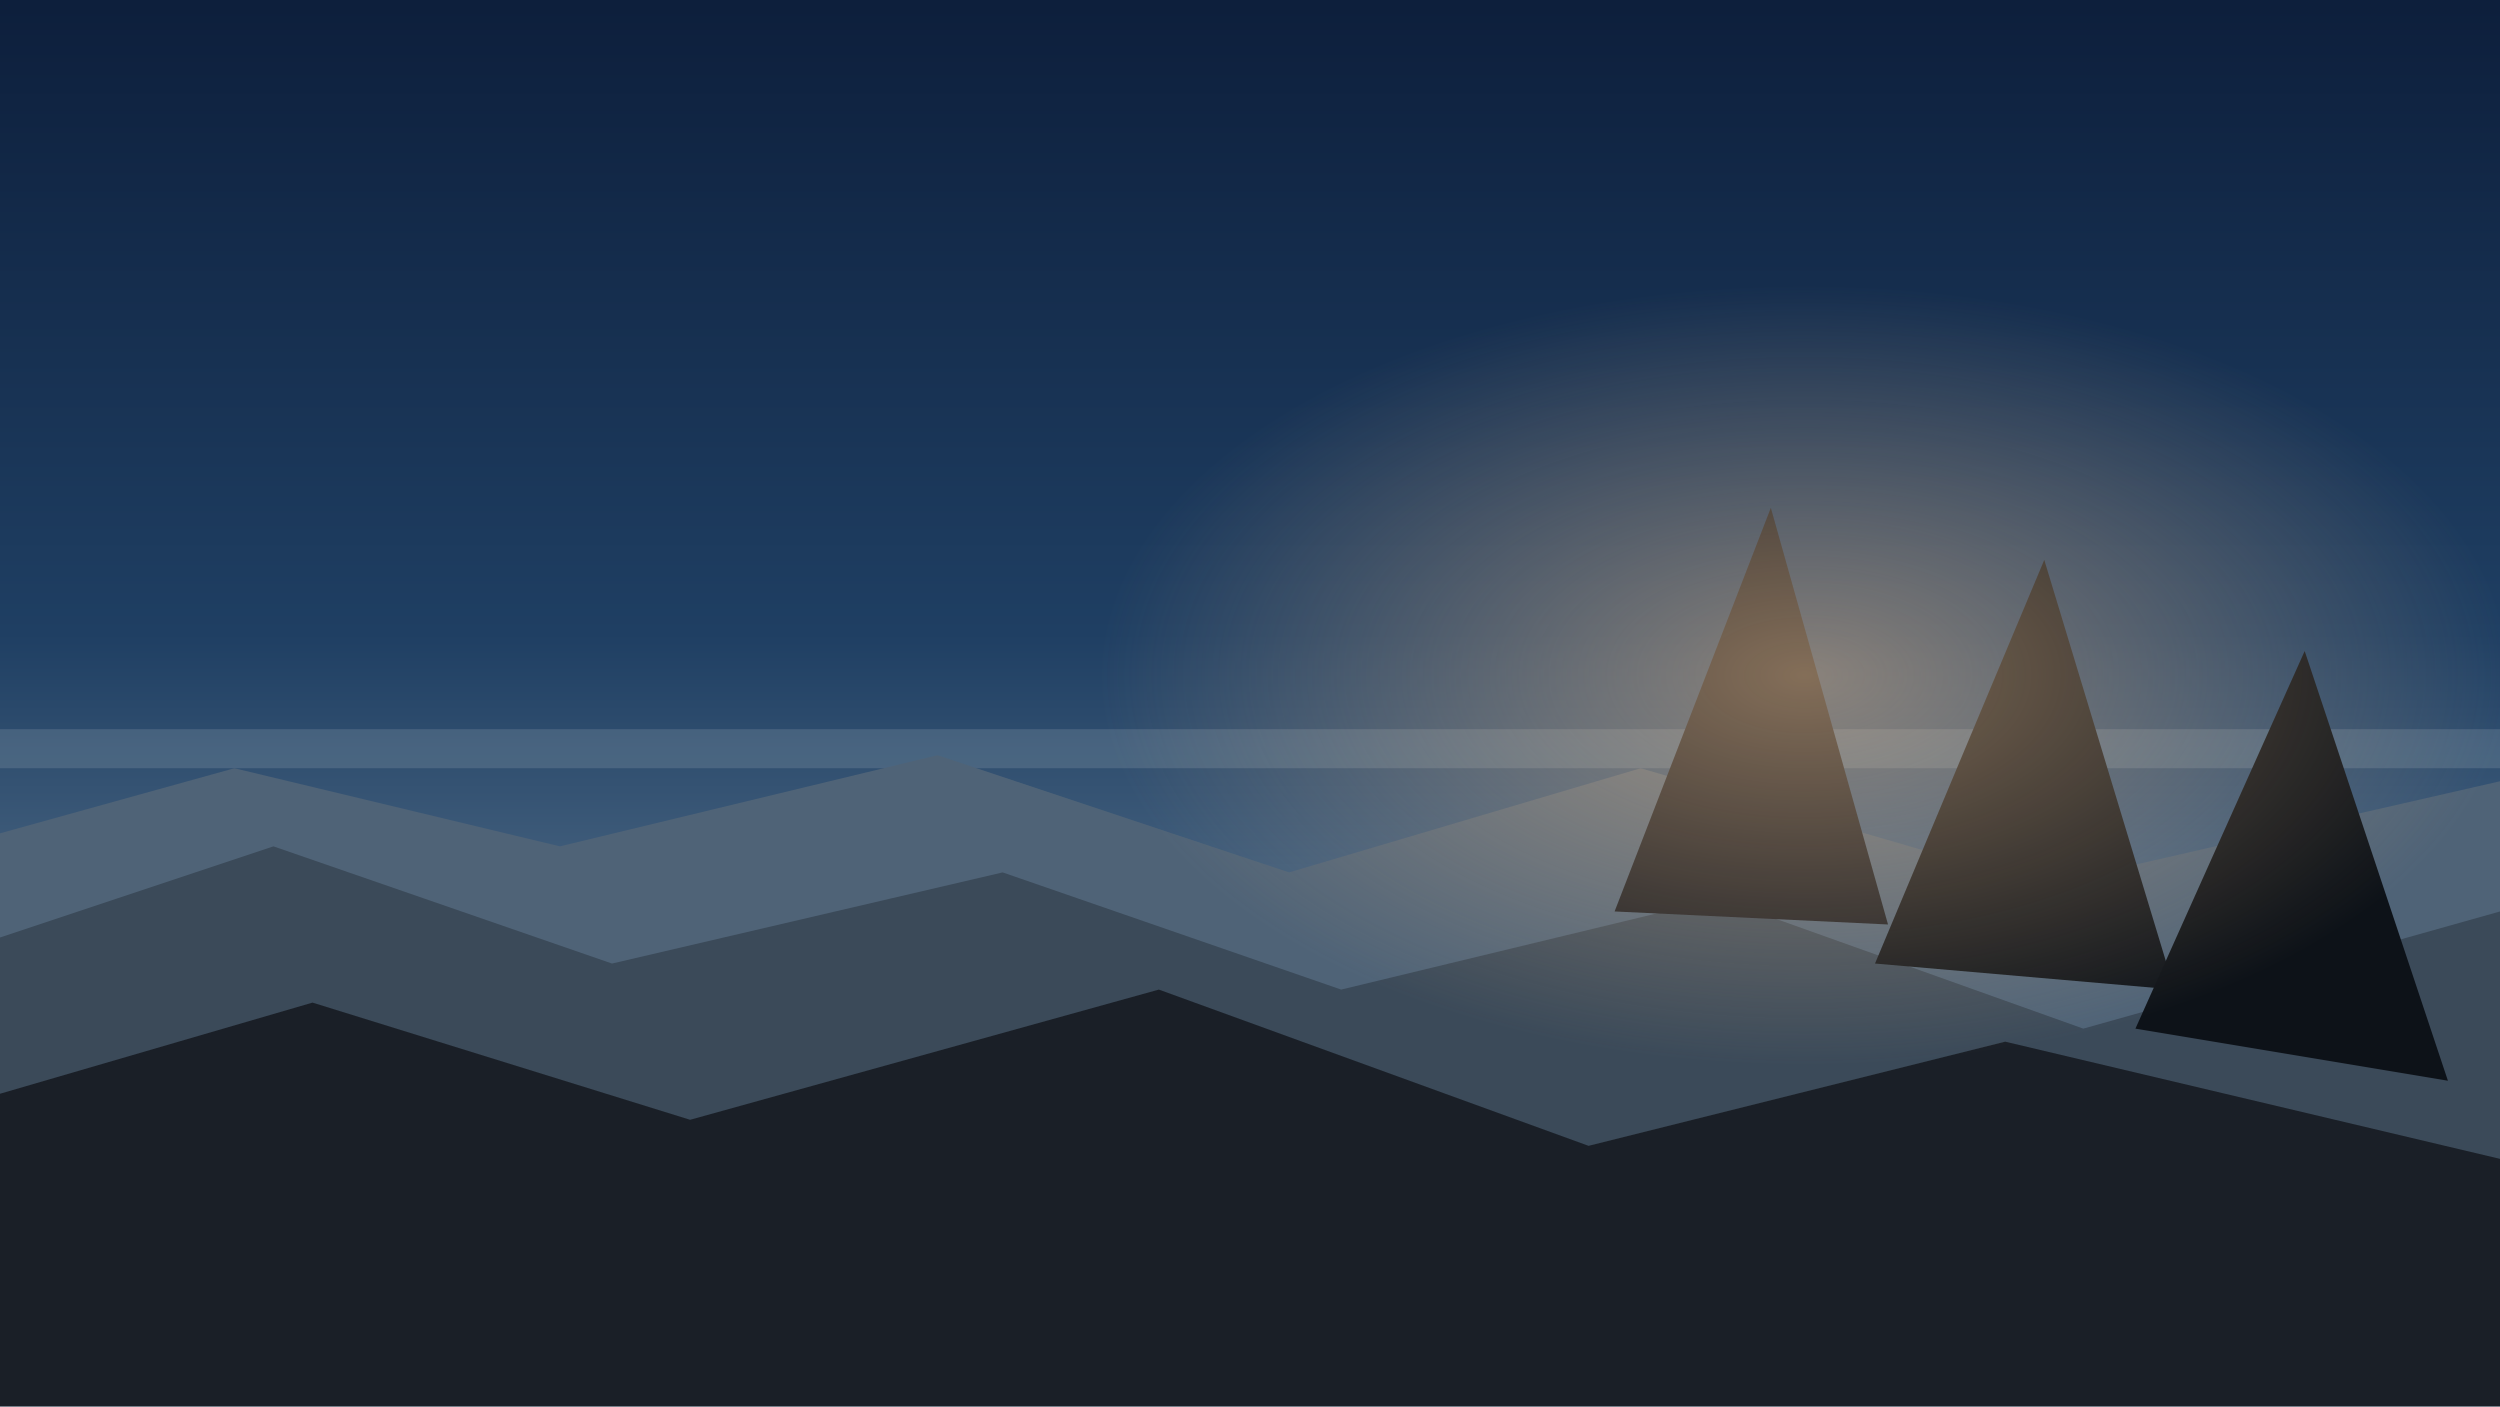
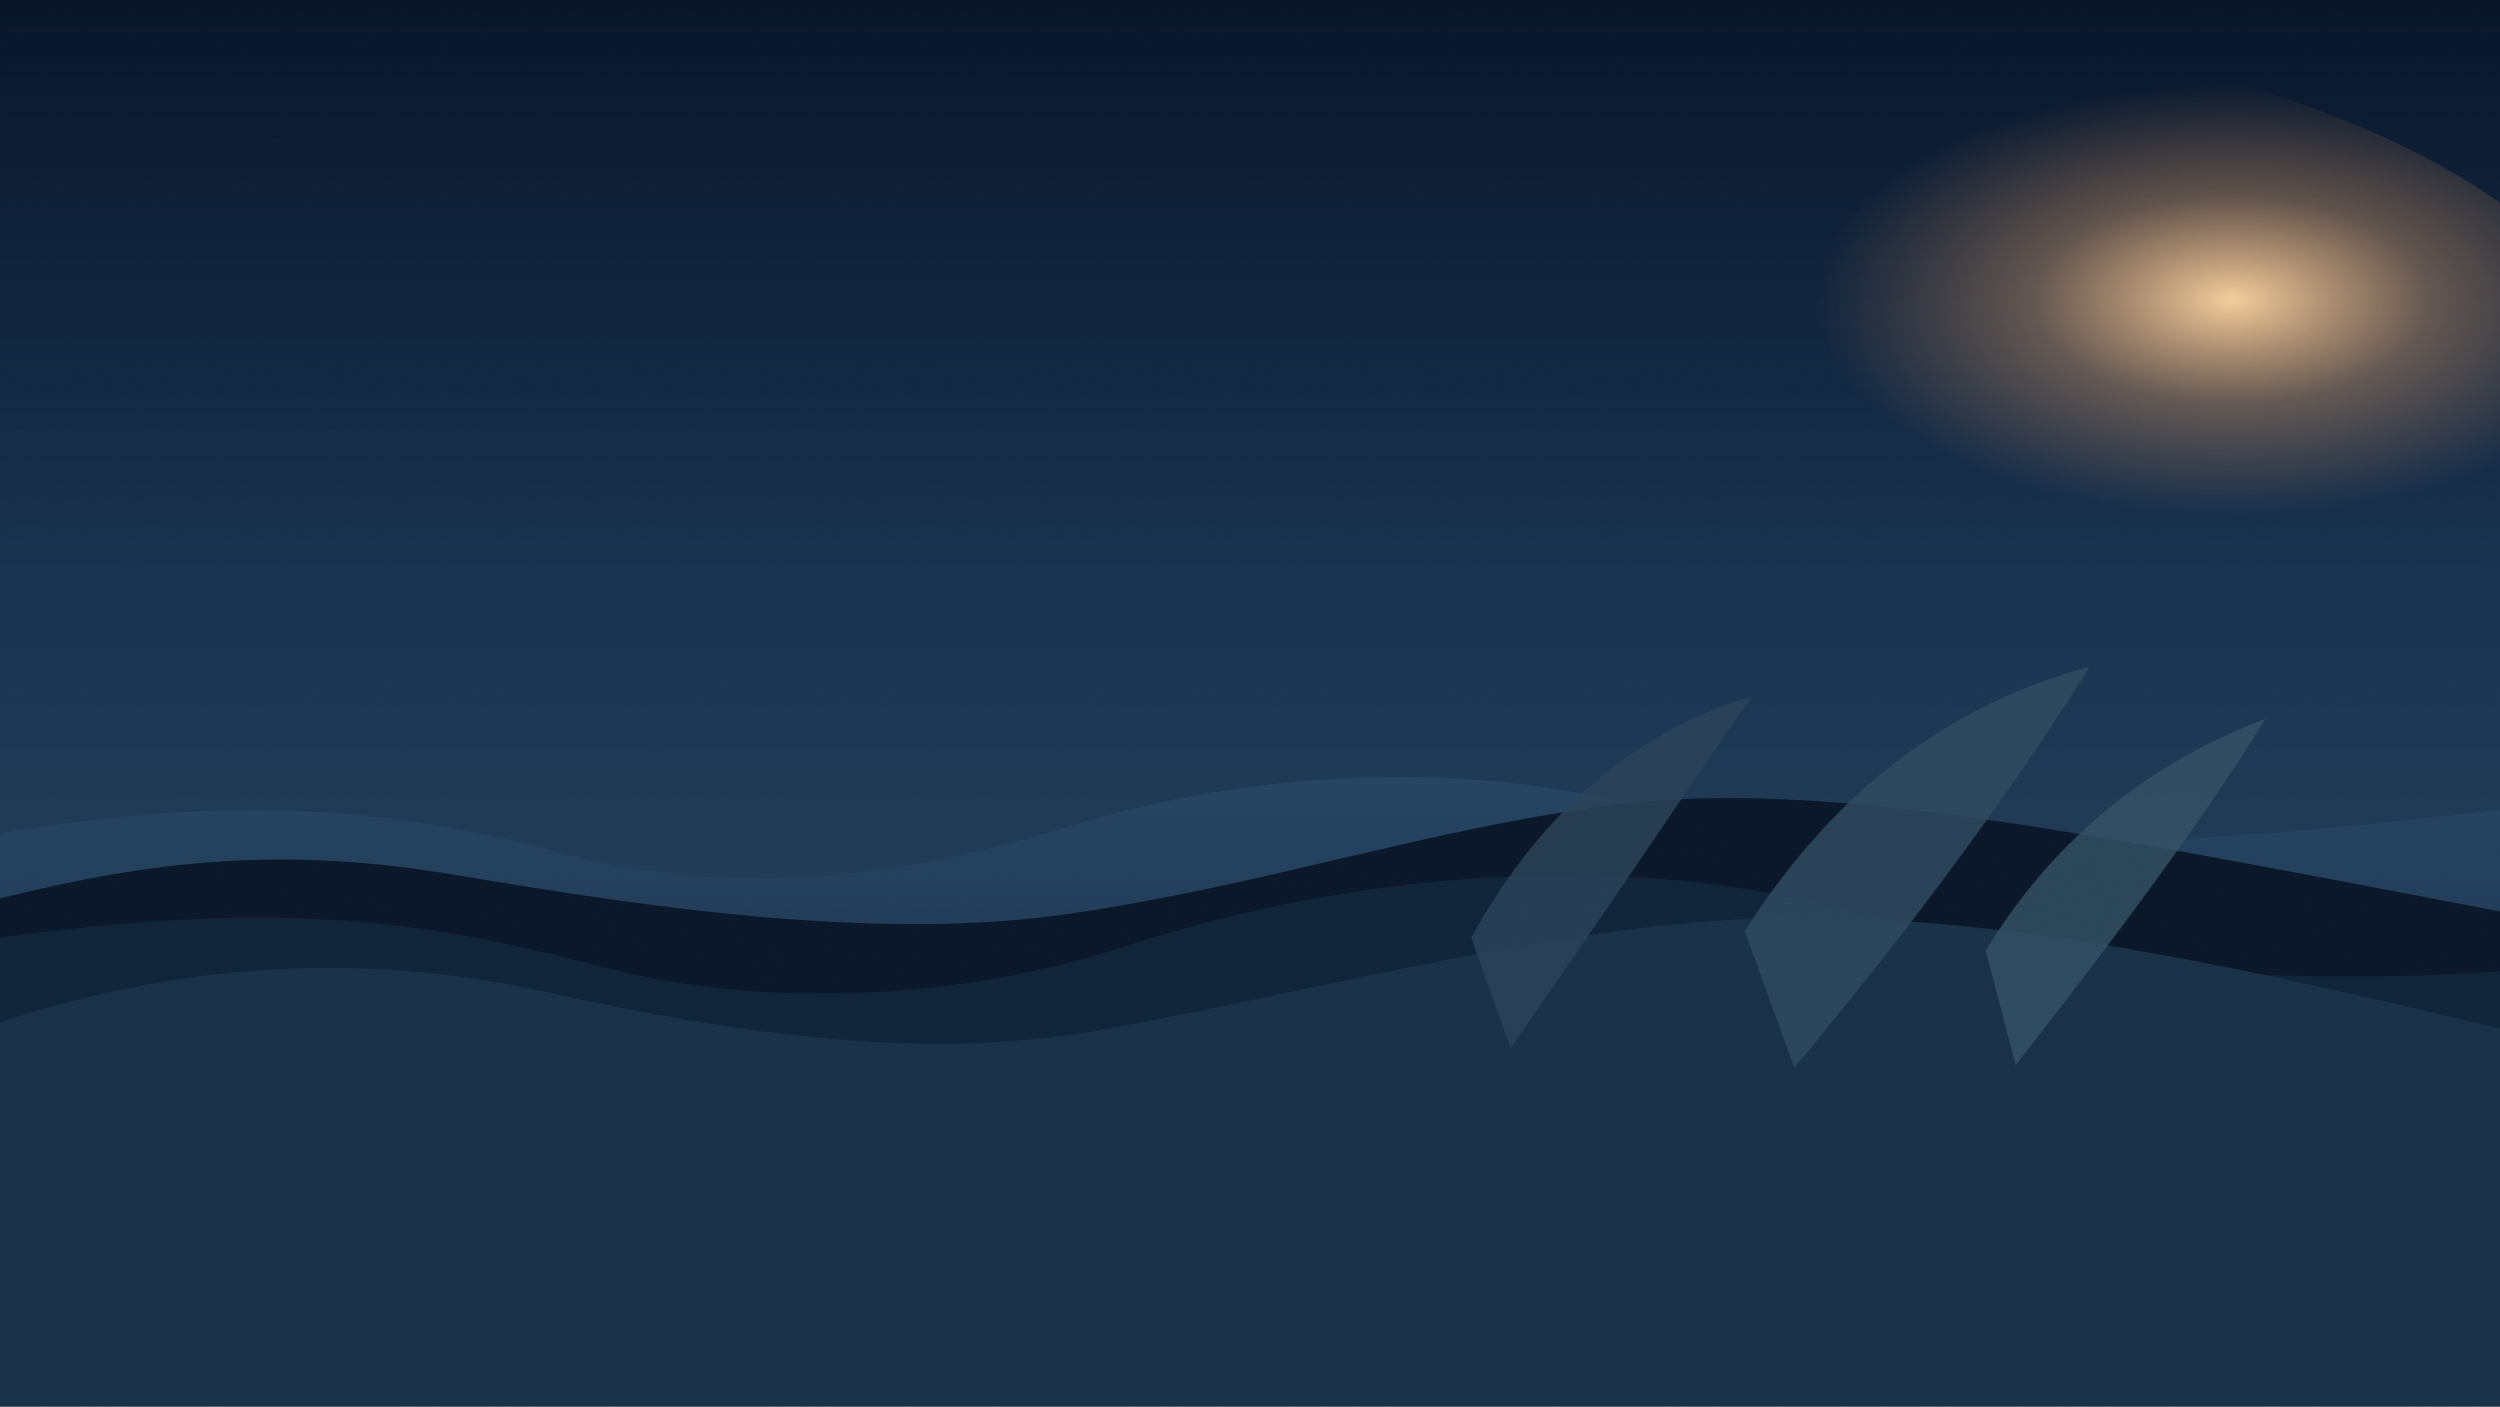
- <svg xmlns="http://www.w3.org/2000/svg" viewBox="0 0 1920 1080" role="img" aria-label="Панорама Анаги и скал Бенихо на закате">
+ <svg xmlns="http://www.w3.org/2000/svg" viewBox="0 0 1920 1080" preserveAspectRatio="xMidYMid slice" role="img" aria-label="Anaga Benijo coastal mountains panorama at sunrise">
  <defs>
    <linearGradient id="sky" x1="0" y1="0" x2="0" y2="1">
-       <stop offset="0%" stop-color="#0d1f3c" />
-       <stop offset="45%" stop-color="#1f3f63" />
-       <stop offset="100%" stop-color="#8ba1b1" />
+       <stop offset="0%" stop-color="#09162a" />
+       <stop offset="45%" stop-color="#1a3553" />
+       <stop offset="100%" stop-color="#334a5d" />
    </linearGradient>
-     <radialGradient id="glow" cx="72%" cy="48%" r="28%">
-       <stop offset="0%" stop-color="#f0c18f" stop-opacity="0.5" />
-       <stop offset="100%" stop-color="#f0c18f" stop-opacity="0" />
+     <radialGradient id="sun" cx="74%" cy="32%" r="26%">
+       <stop offset="0%" stop-color="#ffd7a3" stop-opacity="0.95" />
+       <stop offset="48%" stop-color="#ffb776" stop-opacity="0.34" />
+       <stop offset="100%" stop-color="#ff9d54" stop-opacity="0" />
    </radialGradient>
+     <linearGradient id="sea" x1="0" y1="0" x2="0" y2="1">
+       <stop offset="0%" stop-color="#274665" />
+       <stop offset="100%" stop-color="#0d1e33" />
+     </linearGradient>
+     <filter id="grain" x="-20%" y="-20%" width="140%" height="140%">
+       <feTurbulence type="fractalNoise" baseFrequency="0.85" numOctaves="2" stitchTiles="stitch" />
+       <feColorMatrix type="saturate" values="0" />
+       <feComponentTransfer>
+         <feFuncA type="table" tableValues="0 0.07" />
+       </feComponentTransfer>
+     </filter>
  </defs>
  <rect width="1920" height="1080" fill="url(#sky)" />
-   <rect y="560" width="1920" height="30" fill="#a0b0bc" opacity="0.22" />
-   <path d="M0 640 L180 590 L430 650 L720 580 L990 670 L1260 590 L1570 680 L1920 600 L1920 1080 L0 1080 Z" fill="#4f6377" />
-   <path d="M0 720 L210 650 L470 740 L770 670 L1030 760 L1320 690 L1600 790 L1920 700 L1920 1080 L0 1080 Z" fill="#3b4a59" />
-   <path d="M1240 700 L1360 390 L1450 710 Z" fill="#171b22" />
-   <path d="M1440 740 L1570 430 L1670 760 Z" fill="#10151b" />
-   <path d="M1640 790 L1770 500 L1880 830 Z" fill="#0d1218" />
-   <path d="M0 840 L240 770 L530 860 L890 760 L1220 880 L1540 800 L1920 890 L1920 1080 L0 1080 Z" fill="#1a1f27" />
-   <rect width="1920" height="1080" fill="url(#glow)" />
+   <ellipse cx="1420" cy="345" rx="620" ry="320" fill="url(#sun)" />
+   <path d="M0 640 C180 610 300 620 430 655 C560 690 690 675 820 635 C955 593 1120 582 1260 620 C1390 657 1600 660 1920 622 L1920 1080 L0 1080 Z" fill="url(#sea)" opacity="0.9" />
+   <path d="M0 690 C120 660 220 650 350 672 C515 700 680 722 820 702 C970 680 1085 640 1225 620 C1385 596 1580 635 1920 700 L1920 1080 L0 1080 Z" fill="#0b1829" />
+   <path d="M0 720 C220 690 330 708 460 742 C590 776 740 768 870 725 C1040 670 1240 655 1395 694 C1560 736 1710 760 1920 746 L1920 1080 L0 1080 Z" fill="#10243a" />
+   <path d="M0 785 C140 740 275 730 420 762 C560 793 706 815 840 792 C995 764 1140 725 1285 710 C1458 692 1640 722 1920 790 L1920 1080 L0 1080 Z" fill="#1a3248" />
+   <path d="M1130 720 C1185 620 1260 560 1345 535 C1290 615 1230 705 1160 805 Z" fill="#2a4358" opacity="0.85" />
+   <path d="M1340 715 C1410 605 1500 540 1605 512 C1540 615 1468 712 1378 820 Z" fill="#2f4a60" opacity="0.83" />
+   <path d="M1525 730 C1580 640 1655 584 1740 552 C1685 640 1620 726 1548 818 Z" fill="#355166" opacity="0.8" />
+   <rect width="1920" height="1080" fill="#0b111b" opacity="0.08" filter="url(#grain)" />
</svg>
